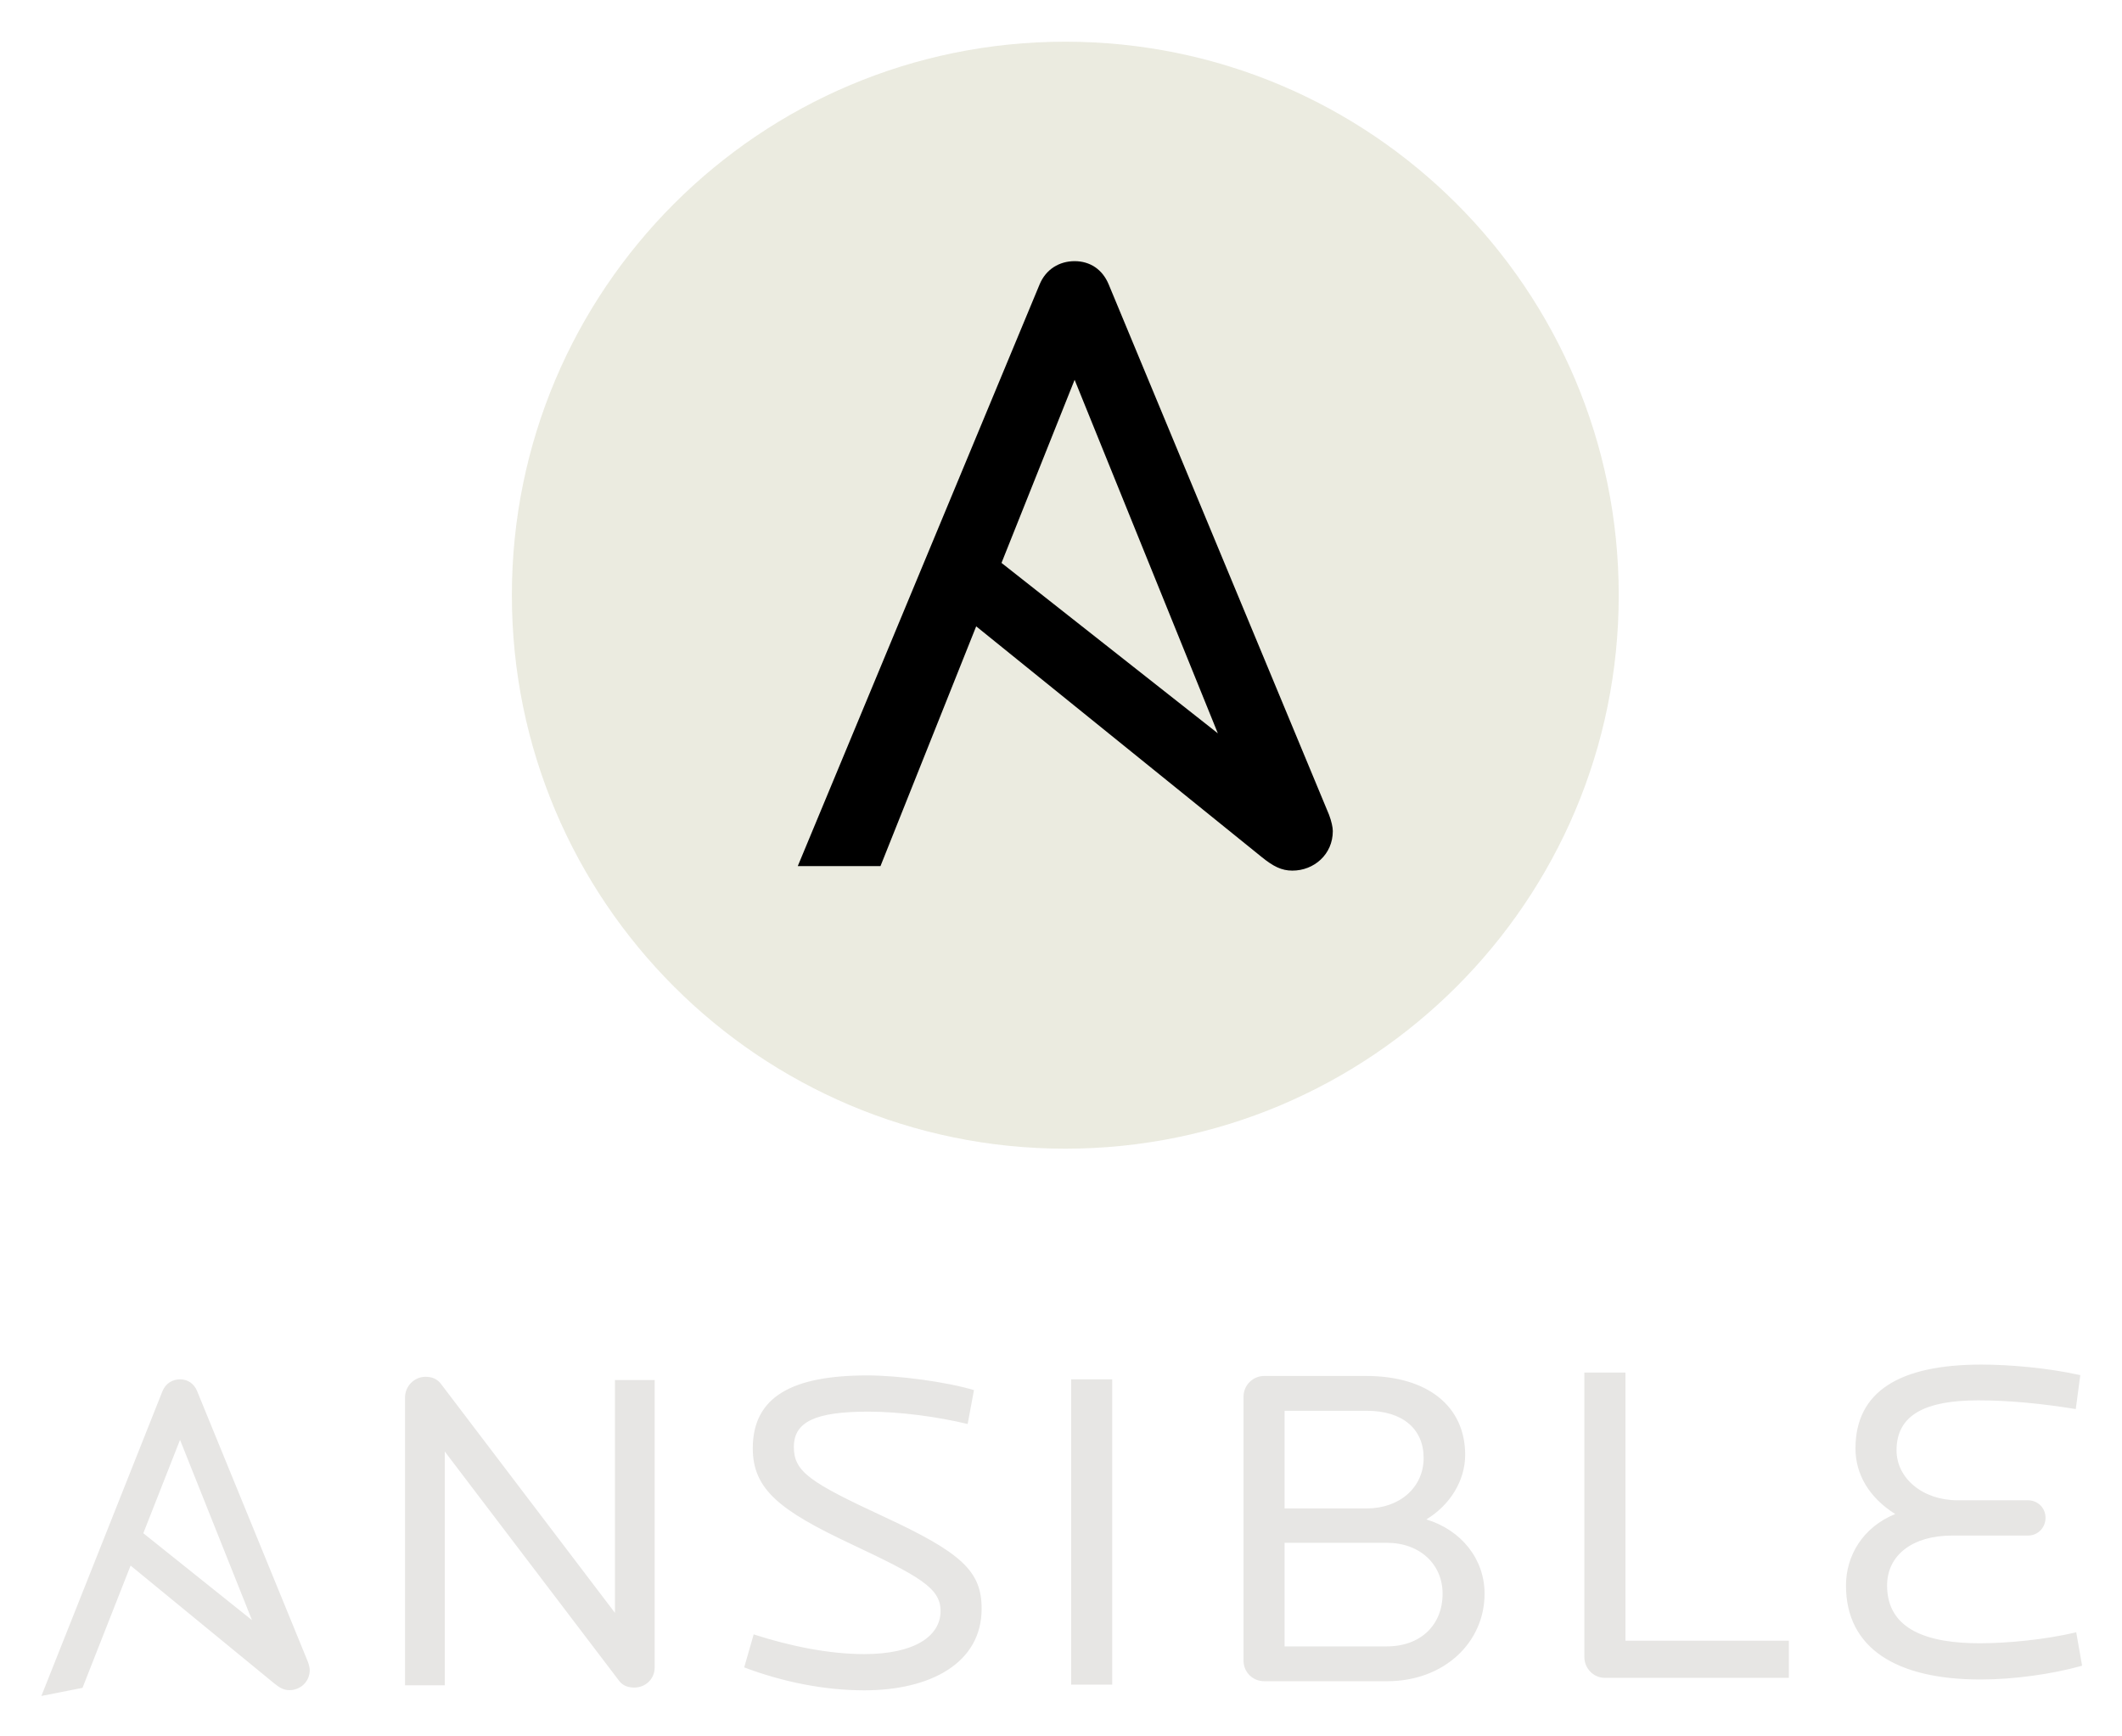
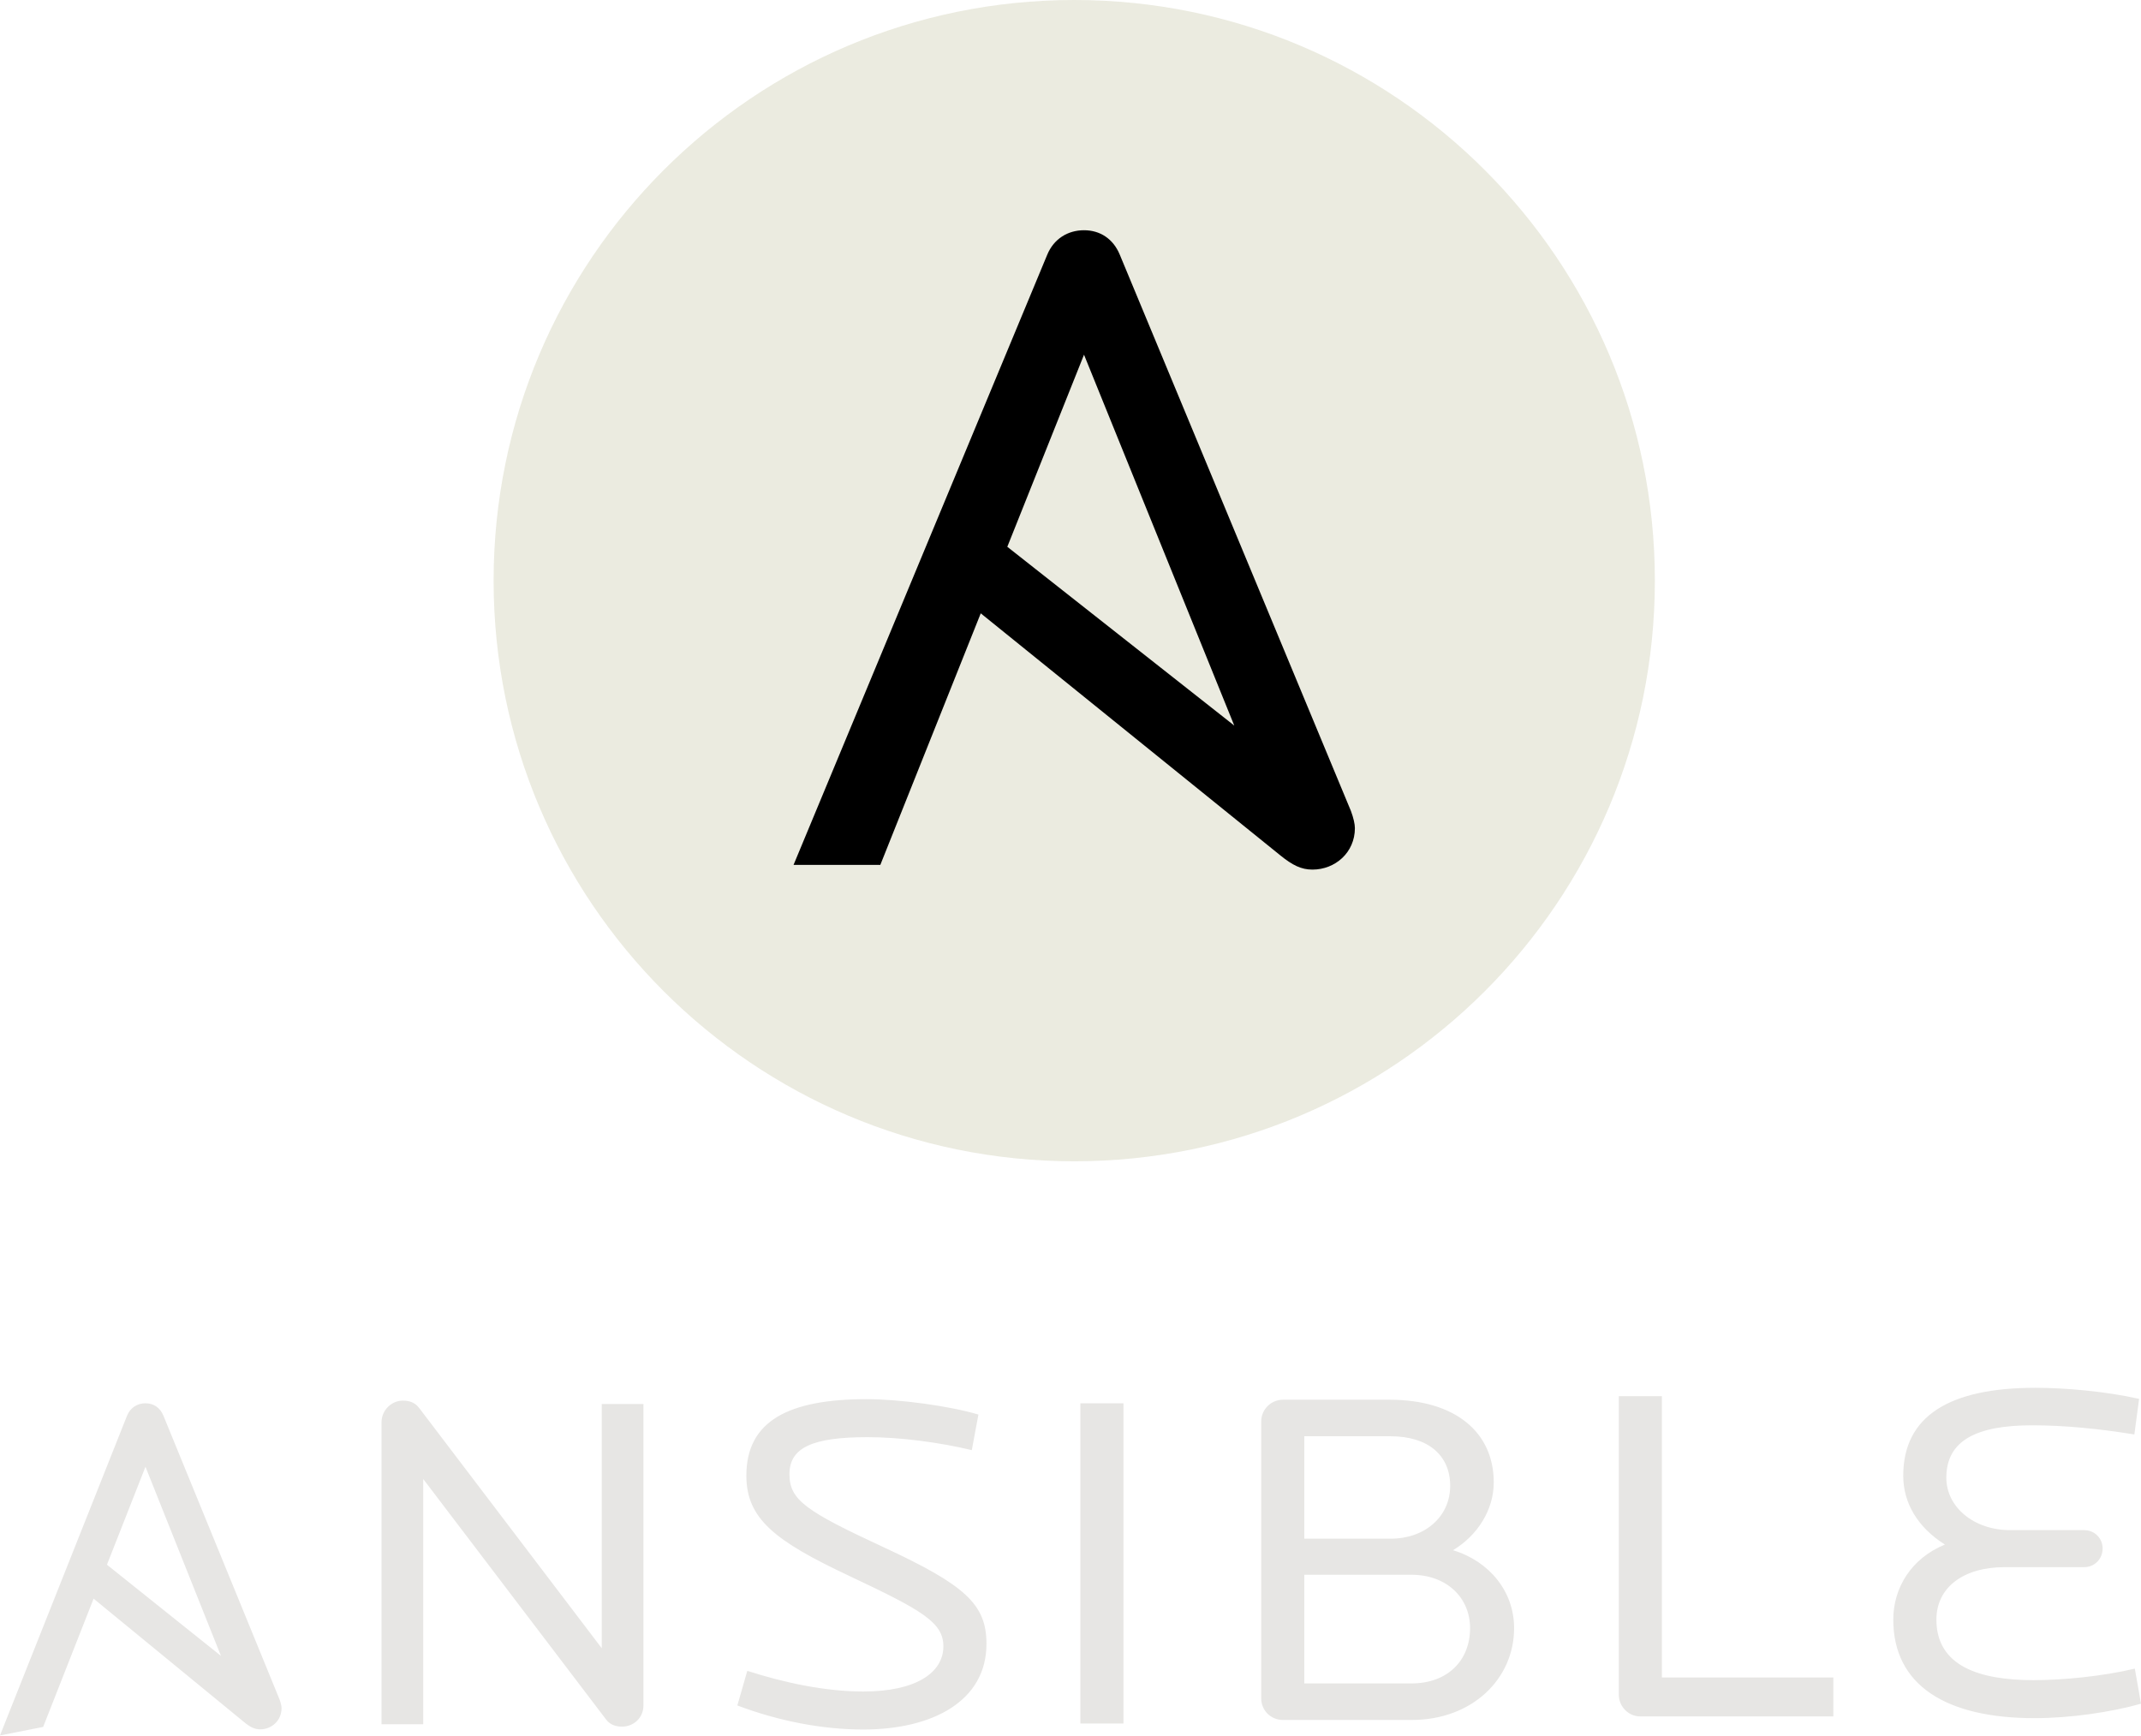
- <svg xmlns="http://www.w3.org/2000/svg" role="img" viewBox="-98.12 -152.12 1202.24 983.24">
-   <path fill="#ebebe0" d="M818.989 185.052c0 173.175-140.375 313.547-313.552 313.547-173.163 0-313.552-140.372-313.552-313.547 0-173.163 140.389-313.552 313.552-313.552 173.178 0 313.552 140.389 313.552 313.552" />
-   <path fill="#000" d="M510.715 63.04l81.142 200.266-122.563-96.542L510.715 63.04zm144.146 246.4L530.051 9.071C526.489.41 519.362-4.175 510.716-4.175c-8.663 0-16.305 4.585-19.868 13.246l-136.99 329.466h46.862l54.228-135.84 161.827 130.741c6.51 5.261 11.205 7.643 17.312 7.643 12.225 0 22.911-9.168 22.911-22.396 0-2.154-.762-5.572-2.137-9.245z" />
-   <g fill="#e7e6e4">
-     <path d="M261.286 803.872c-3.076 0-6.394-.775-8.698-3.896l-98.72-129.824v132.421h-22.512V639.512c0-6.488 5.375-11.683 11.516-11.683 3.576 0 6.65 1.043 8.945 4.158l98.467 129.564V629.647h22.51v162.799c-.001 6.754-5.371 11.426-11.508 11.426m130.253 1.563c-22.5 0-46.036-4.682-68.031-12.988l5.375-18.693c20.203 6.492 42.196 11.161 62.656 11.161 28.392 0 43.227-10.125 43.227-24.4 0-12.986-11.512-19.476-51.156-38.176-39.64-18.69-55.238-30.636-55.238-54.004 0-29.336 22.505-41.289 64.958-41.289 17.648 0 44.756 3.644 60.365 8.315l-3.583 19.209c-17.142-4.148-38.62-7.005-56.27-7.005-29.918 0-42.196 5.706-42.196 19.994 0 14.019 8.947 19.985 50.892 39.462 44.25 20.52 55.501 30.899 55.501 52.192-.001 30.904-29.163 46.222-66.5 46.222M508.75 629.268h23.27v172.928h-23.27V629.268zm178.738 92.597h-57.809v58.684h57.809c19.687 0 31.71-12.467 31.71-29.862 0-16.36-12.529-28.822-31.71-28.822m-11.259-74.782h-46.55v55.312h46.55c18.673 0 32.226-11.952 32.226-28.568 0-16.352-11.767-26.744-32.226-26.744m11.513 153.193h-69.565c-6.654 0-11.768-5.192-11.768-11.682v-149.56c0-6.234 5.113-11.685 11.768-11.685h57.543c35.292 0 56.266 17.396 56.266 44.666 0 14.795-8.696 28.558-22 36.606 19.703 5.971 32.991 22.326 32.991 42.064.001 27.518-22.754 49.591-55.235 49.591m123.282-1.92c-6.388 0-11.501-5.451-11.501-11.68V625.431h23.265v151.897h92.584v21.028H811.024zm212.937.944c-47.576 0-76.219-17.656-76.219-53.228 0-16.881 9.466-32.98 27.883-40.506-14.834-9.349-22.509-22.594-22.509-37.134 0-32.196 24.822-47.522 71.361-47.522 15.604 0 37.594 1.827 56.011 5.979l-2.562 19.212c-19.433-3.118-37.6-4.933-55.247-4.933-30.178 0-46.295 8.31-46.295 28.308 0 15.835 14.842 28.298 34.539 28.298h39.896c5.625 0 9.973 4.415 9.973 9.866 0 5.712-4.348 10.125-9.973 10.125h-42.964c-22.514 0-36.827 11.16-36.827 28.307 0 25.179 23.27 32.707 52.428 32.707 15.861 0 37.336-2.067 54.727-6.221l3.332 18.943c-16.632 4.683-38.371 7.799-57.554 7.799M3.878 663.545L44.64 765.674l-61.563-49.232 20.801-52.897zm72.414 125.659L13.597 636.023c-1.789-4.416-5.371-6.756-9.719-6.756-4.349 0-8.186 2.34-9.974 6.756l-68.582 172.61 23.3-4.594 27.248-69.267 81.286 66.67c3.271 2.685 5.628 3.896 8.702 3.896 6.135 0 11.506-4.672 11.506-11.427 0-1.09-.386-2.832-1.072-4.707z" />
+ <svg xmlns="http://www.w3.org/2000/svg" width="631.68" height="512" role="img" viewBox="-98.12 -152.12 1156.193 937.133" version="1.1" id="svg3">
+   <defs id="defs3" />
+   <path fill="#ebebe0" d="m 795.547,161.432 c 0,173.175 -140.375,313.547 -313.552,313.547 -173.163,0 -313.552,-140.372 -313.552,-313.547 0,-173.163 140.389,-313.552 313.552,-313.552 173.178,0 313.552,140.389 313.552,313.552" id="path1" />
+   <path fill="#000000" d="m 487.273,39.42 81.142,200.266 -122.563,-96.542 z m 144.146,246.4 -124.81,-300.369 c -3.562,-8.661 -10.689,-13.246 -19.335,-13.246 -8.663,0 -16.305,4.585 -19.868,13.246 l -136.99,329.466 h 46.862 l 54.228,-135.84 161.827,130.741 c 6.51,5.261 11.205,7.643 17.312,7.643 12.225,0 22.911,-9.168 22.911,-22.396 0,-2.154 -0.762,-5.572 -2.137,-9.245 z" id="path2" />
+   <g fill="#e7e6e4" id="g3" transform="translate(-23.442,-23.62)">
+     <path d="m 261.286,803.872 c -3.076,0 -6.394,-0.775 -8.698,-3.896 L 153.868,670.152 V 802.573 H 131.356 V 639.512 c 0,-6.488 5.375,-11.683 11.516,-11.683 3.576,0 6.65,1.043 8.945,4.158 l 98.467,129.564 V 629.647 h 22.51 v 162.799 c -10e-4,6.754 -5.371,11.426 -11.508,11.426 m 130.253,1.563 c -22.5,0 -46.036,-4.682 -68.031,-12.988 l 5.375,-18.693 c 20.203,6.492 42.196,11.161 62.656,11.161 28.392,0 43.227,-10.125 43.227,-24.4 0,-12.986 -11.512,-19.476 -51.156,-38.176 -39.64,-18.69 -55.238,-30.636 -55.238,-54.004 0,-29.336 22.505,-41.289 64.958,-41.289 17.648,0 44.756,3.644 60.365,8.315 l -3.583,19.209 c -17.142,-4.148 -38.62,-7.005 -56.27,-7.005 -29.918,0 -42.196,5.706 -42.196,19.994 0,14.019 8.947,19.985 50.892,39.462 44.25,20.52 55.501,30.899 55.501,52.192 -10e-4,30.904 -29.163,46.222 -66.5,46.222 M 508.75,629.268 h 23.27 v 172.928 h -23.27 z m 178.738,92.597 h -57.809 v 58.684 h 57.809 c 19.687,0 31.71,-12.467 31.71,-29.862 0,-16.36 -12.529,-28.822 -31.71,-28.822 m -11.259,-74.782 h -46.55 v 55.312 h 46.55 c 18.673,0 32.226,-11.952 32.226,-28.568 0,-16.352 -11.767,-26.744 -32.226,-26.744 m 11.513,153.193 h -69.565 c -6.654,0 -11.768,-5.192 -11.768,-11.682 v -149.56 c 0,-6.234 5.113,-11.685 11.768,-11.685 h 57.543 c 35.292,0 56.266,17.396 56.266,44.666 0,14.795 -8.696,28.558 -22,36.606 19.703,5.971 32.991,22.326 32.991,42.064 10e-4,27.518 -22.754,49.591 -55.235,49.591 m 123.282,-1.92 c -6.388,0 -11.501,-5.451 -11.501,-11.68 V 625.431 h 23.265 v 151.897 h 92.584 v 21.028 z m 212.937,0.944 c -47.576,0 -76.219,-17.656 -76.219,-53.228 0,-16.881 9.466,-32.98 27.883,-40.506 -14.834,-9.349 -22.509,-22.594 -22.509,-37.134 0,-32.196 24.822,-47.522 71.361,-47.522 15.604,0 37.594,1.827 56.011,5.979 l -2.562,19.212 c -19.433,-3.118 -37.6,-4.933 -55.247,-4.933 -30.178,0 -46.295,8.31 -46.295,28.308 0,15.835 14.842,28.298 34.539,28.298 h 39.896 c 5.625,0 9.973,4.415 9.973,9.866 0,5.712 -4.348,10.125 -9.973,10.125 h -42.964 c -22.514,0 -36.827,11.16 -36.827,28.307 0,25.179 23.27,32.707 52.428,32.707 15.861,0 37.336,-2.067 54.727,-6.221 l 3.332,18.943 c -16.632,4.683 -38.371,7.799 -57.554,7.799 M 3.878,663.545 44.64,765.674 -16.923,716.442 Z M 76.292,789.204 13.597,636.023 c -1.789,-4.416 -5.371,-6.756 -9.719,-6.756 -4.349,0 -8.186,2.34 -9.974,6.756 l -68.582,172.61 23.3,-4.594 27.248,-69.267 81.286,66.67 c 3.271,2.685 5.628,3.896 8.702,3.896 6.135,0 11.506,-4.672 11.506,-11.427 0,-1.09 -0.386,-2.832 -1.072,-4.707 z" id="path3" />
  </g>
</svg>
